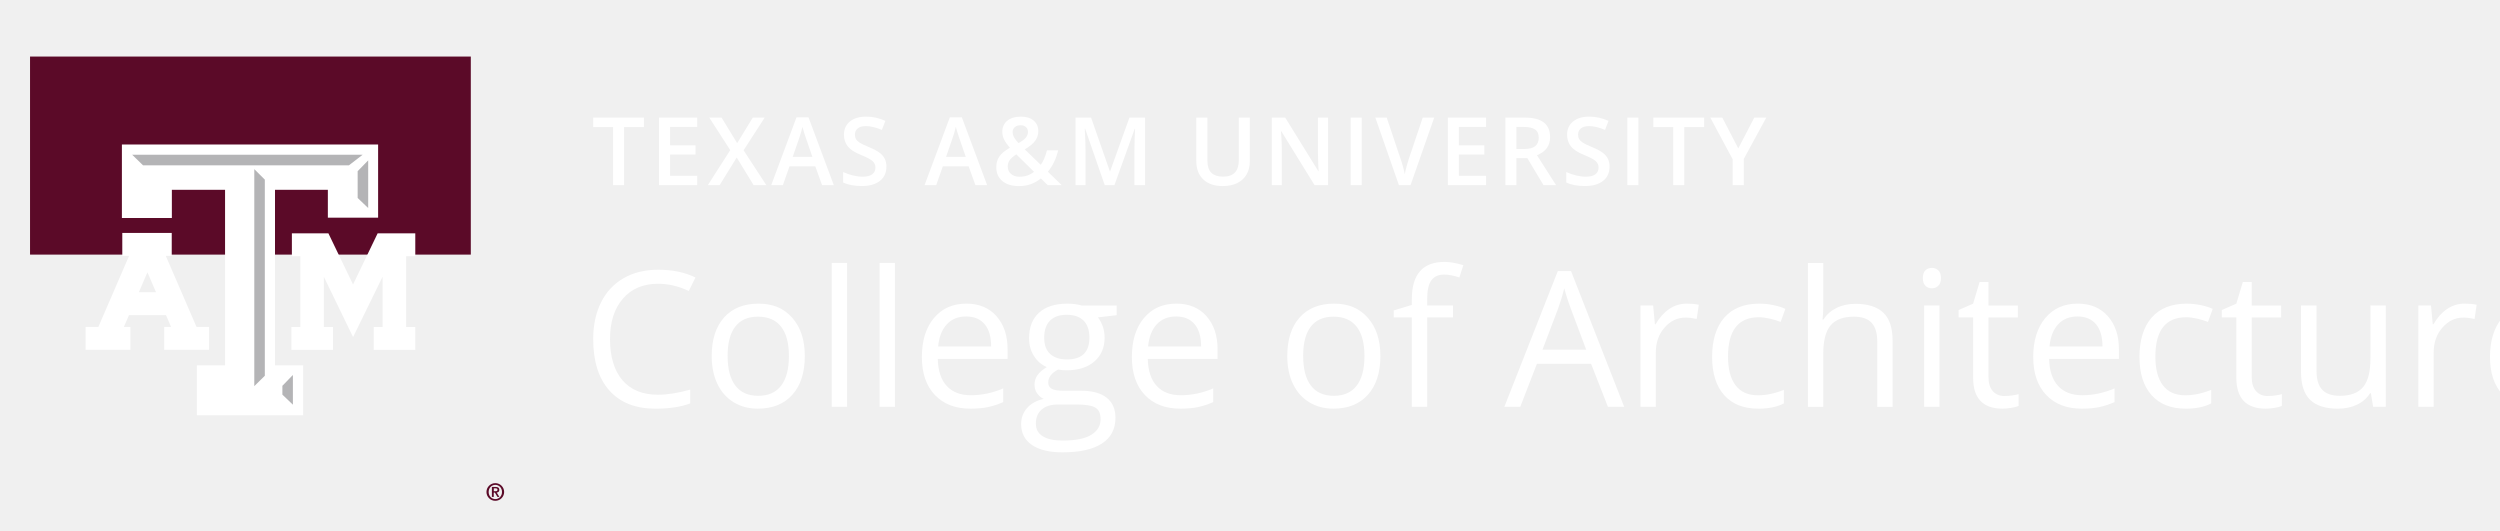
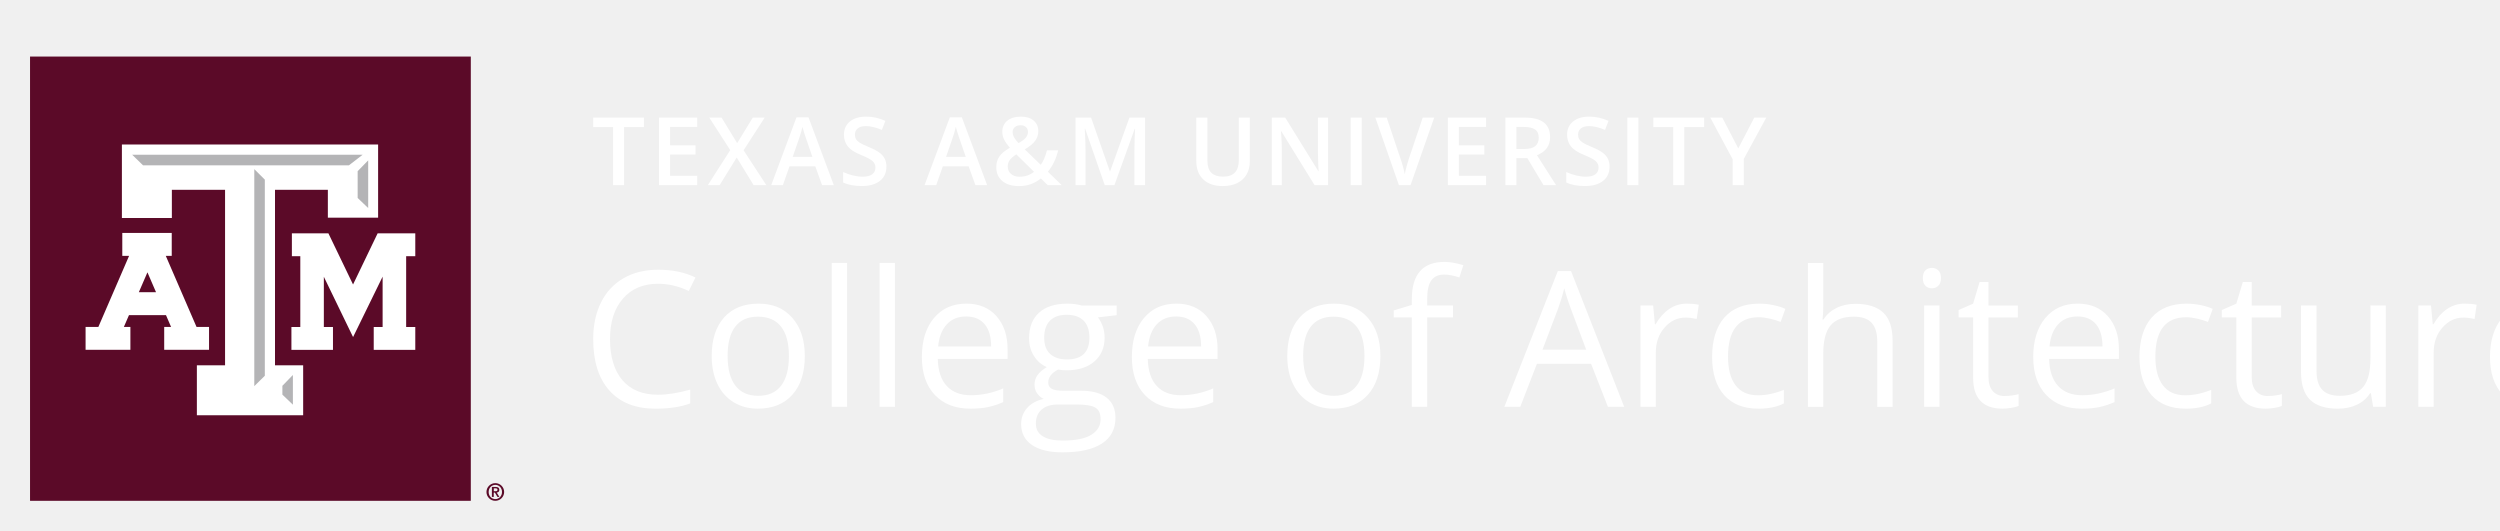
<svg xmlns="http://www.w3.org/2000/svg" version="1.1" viewBox="0 90 1320 280" preserveAspectRatio="xMidYMid meet">
  <defs>
    <style>
      .cls-1{fill:none;}
      .cls-2{fill:#5b0a28;}   /* 深栗色 */
      .cls-3{fill:#ffffff;}   /* 白 */
      .cls-4{fill:#b4b4b6;}   /* 灰 */
      .cls-5{clip-path:url(#clip);}
    </style>
    <clipPath id="clip">
      <rect class="cls-1" width="1320" height="280" />
    </clipPath>
  </defs>
  <g transform="translate(-52,52) scale(1.3)">
-     <rect class="cls-2" x="52.2" y="52.2" width="179.02" height="80.44" />
+     <rect class="cls-2" x="52.2" y="52.2" width="179.02" height="180.44" />
    <polygon class="cls-3" points="207.44 124.01 194.15 124.01 193.38 124.01 193.04 124.7 183.39 144.78 173.72 124.7 173.39 124.01 172.62 124.01 159.77 124.01 158.55 124.01 158.55 125.23 158.55 132.08 158.55 133.3 159.77 133.3 161.97 133.3 161.97 162.04 159.59 162.04 158.36 162.04 158.36 163.26 158.36 170.11 158.36 171.33 159.59 171.33 174.02 171.33 175.24 171.33 175.24 170.11 175.24 163.26 175.24 162.04 174.02 162.04 171.53 162.04 171.53 141.64 182.3 163.87 183.4 166.13 184.51 163.87 195.4 141.59 195.4 162.04 193.02 162.04 191.79 162.04 191.79 163.26 191.79 170.11 191.79 171.33 193.02 171.33 207.44 171.33 208.67 171.33 208.67 170.11 208.67 163.26 208.67 162.04 207.44 162.04 204.96 162.04 204.96 133.3 207.44 133.3 208.67 133.3 208.67 132.08 208.67 125.23 208.67 124.01 207.44 124.01" />
    <path class="cls-3" d="M123.65,162.01h-3.83l-12.49-28.87h2.42v-9.3h-20.08v9.3h2.76l-12.48,28.87h-5.19v9.3h18.2v-9.3h-2.65l2.08-4.8h15.02l2.07,4.8h-2.79v9.3h18.21v-9.3h-1.23ZM103.37,147.91h-6.98l3.49-8.07,3.49,8.07Z" />
    <polygon class="cls-3" points="192.17 87.92 90.92 87.92 89.51 87.92 89.51 89.32 89.51 116.37 89.51 117.77 90.92 117.77 108.4 117.77 109.8 117.77 109.8 116.37 109.8 106.32 131.41 106.32 131.41 177.6 121.35 177.6 119.96 177.6 119.96 179.01 119.96 196.5 119.96 197.89 121.35 197.89 161.73 197.89 163.13 197.89 163.13 196.5 163.13 179.01 163.13 177.6 161.73 177.6 151.69 177.6 151.69 106.32 173.16 106.32 173.16 116.24 173.16 117.64 174.57 117.64 192.17 117.64 193.57 117.64 193.57 116.24 193.57 89.32 193.57 87.92 192.17 87.92" />
    <polygon class="cls-4" points="154.69 185.93 158.96 181.52 158.96 193.6 154.69 189.51 154.69 185.93" />
    <polygon class="cls-4" points="147.56 181.85 143.28 186.06 143.28 97.92 147.56 102.19 147.56 181.85" />
    <polygon class="cls-4" points="98.09 96.37 93.69 92.09 187.27 92.09 181.73 96.37 98.09 96.37" />
    <polygon class="cls-4" points="189.54 113.73 185.26 109.64 185.26 98.76 189.54 94.36 189.54 113.73" />
    <g class="cls-5">
      <path class="cls-2" d="M237.58,229.05c0-1.98,1.61-3.59,3.59-3.59s3.59,1.61,3.59,3.59-1.61,3.59-3.59,3.59-3.59-1.61-3.59-3.59M243.89,229.05c0-1.68-1.21-2.89-2.71-2.89s-2.71,1.21-2.71,2.89,1.21,2.89,2.71,2.89,2.71-1.21,2.71-2.89M239.79,227h1.51c.97,0,1.5.34,1.5,1.19,0,.7-.4,1.03-1.06,1.09l1.09,1.78h-.78l-1.05-1.75h-.46v1.75h-.76v-4.06ZM240.55,228.74h.67c.45,0,.84-.06.84-.61,0-.48-.44-.56-.82-.56h-.68v1.16Z" />
      <polygon class="cls-3" points="293.48 104.42 288.99 104.42 288.99 80.84 280.92 80.84 280.92 76.99 301.54 76.99 301.54 80.84 293.48 80.84 293.48 104.42" />
      <polygon class="cls-3" points="323.18 104.42 307.67 104.42 307.67 76.99 323.18 76.99 323.18 80.78 312.15 80.78 312.15 88.25 322.49 88.25 322.49 92 312.15 92 312.15 100.62 323.18 100.62 323.18 104.42" />
      <polygon class="cls-3" points="351.24 104.42 346.08 104.42 339.22 93.2 332.29 104.42 327.49 104.42 336.59 90.2 328.07 76.99 333.06 76.99 339.4 87.37 345.75 76.99 350.58 76.99 342.01 90.27 351.24 104.42" />
      <path class="cls-3" d="M373.88,104.42l-2.74-7.62h-10.49l-2.68,7.62h-4.73l10.26-27.54h4.88l10.27,27.54h-4.77ZM369.95,92.94l-2.57-7.47c-.19-.5-.45-1.29-.78-2.36-.33-1.08-.56-1.86-.68-2.36-.34,1.54-.83,3.22-1.48,5.04l-2.48,7.15h7.99Z" />
      <path class="cls-3" d="M400.01,96.97c0,2.44-.88,4.35-2.65,5.74-1.76,1.39-4.2,2.08-7.3,2.08s-5.64-.48-7.62-1.45v-4.24c1.25.59,2.58,1.05,3.99,1.39,1.41.34,2.72.51,3.93.51,1.78,0,3.08-.34,3.93-1.01.85-.68,1.27-1.58,1.27-2.72,0-1.02-.39-1.9-1.16-2.61-.78-.71-2.38-1.56-4.8-2.53-2.5-1.01-4.26-2.17-5.29-3.47-1.02-1.3-1.54-2.87-1.54-4.69,0-2.29.81-4.09,2.44-5.4,1.63-1.31,3.81-1.97,6.55-1.97s5.24.57,7.84,1.73l-1.42,3.66c-2.44-1.02-4.62-1.54-6.53-1.54-1.45,0-2.55.31-3.3.95-.75.63-1.12,1.46-1.12,2.51,0,.71.15,1.32.45,1.83.3.51.79.99,1.48,1.44.69.45,1.92,1.04,3.71,1.78,2.01.84,3.49,1.62,4.43,2.35.94.72,1.63,1.54,2.07,2.46.44.91.66,1.99.66,3.23" />
      <path class="cls-3" d="M436.16,104.42l-2.74-7.62h-10.49l-2.68,7.62h-4.73l10.26-27.54h4.88l10.27,27.54h-4.77ZM432.24,92.94l-2.57-7.47c-.19-.5-.45-1.29-.78-2.36-.33-1.08-.56-1.86-.68-2.36-.34,1.54-.83,3.22-1.48,5.04l-2.48,7.15h7.99Z" />
      <path class="cls-3" d="M444.64,97.16c0-1.64.4-3.07,1.2-4.29.8-1.22,2.24-2.43,4.33-3.63-1.19-1.39-2-2.56-2.43-3.52-.43-.96-.65-1.95-.65-2.97,0-1.9.68-3.4,2.04-4.5,1.36-1.1,3.18-1.65,5.47-1.65s3.96.53,5.22,1.6c1.26,1.07,1.89,2.51,1.89,4.33,0,1.43-.42,2.72-1.27,3.88-.84,1.16-2.25,2.33-4.23,3.49l6.49,6.27c1.01-1.34,1.86-3.3,2.54-5.89h4.54c-.87,3.55-2.28,6.45-4.2,8.69l5.65,5.46h-5.68l-2.8-2.72c-1.28,1.03-2.64,1.8-4.08,2.32-1.45.52-3.04.78-4.79.78-2.88,0-5.14-.68-6.77-2.05s-2.46-3.23-2.46-5.59M454.1,101.01c2.29,0,4.24-.67,5.87-2.01l-7.18-7.07c-1.33.85-2.24,1.65-2.74,2.4-.5.74-.75,1.59-.75,2.54,0,1.22.43,2.22,1.3,2.99.87.77,2.04,1.15,3.5,1.15M451.3,82.9c0,.79.21,1.53.63,2.23.42.7,1.01,1.45,1.76,2.23,1.41-.8,2.4-1.55,2.97-2.24.57-.69.85-1.47.85-2.34,0-.81-.27-1.46-.82-1.95-.54-.49-1.27-.73-2.17-.73-.99,0-1.77.26-2.35.76-.59.51-.88,1.18-.88,2.04" />
      <path class="cls-3" d="M488.69,104.42l-7.96-22.91h-.15c.21,3.4.32,6.59.32,9.57v13.34h-4.07v-27.43h6.32l7.62,21.82h.11l7.84-21.82h6.34v27.43h-4.32v-13.56c0-1.36.04-3.14.1-5.33.07-2.19.13-3.51.18-3.98h-.15l-8.24,22.87h-3.96Z" />
      <path class="cls-3" d="M547.62,76.99v17.75c0,2.03-.43,3.8-1.3,5.32-.87,1.52-2.13,2.69-3.77,3.51-1.65.82-3.61,1.23-5.9,1.23-3.4,0-6.05-.9-7.94-2.7-1.89-1.8-2.83-4.28-2.83-7.43v-17.67h4.5v17.35c0,2.26.52,3.94,1.58,5.01,1.05,1.07,2.66,1.61,4.84,1.61,4.23,0,6.34-2.22,6.34-6.66v-17.32h4.48Z" />
      <path class="cls-3" d="M579.41,104.42h-5.5l-13.49-21.86h-.15l.09,1.22c.18,2.33.26,4.45.26,6.38v14.26h-4.07v-27.43h5.44l13.45,21.75h.11c-.02-.29-.07-1.34-.15-3.14-.07-1.81-.11-3.22-.11-4.23v-14.37h4.11v27.43Z" />
      <rect class="cls-3" x="588.58" y="76.99" width="4.48" height="27.43" />
      <path class="cls-3" d="M617.86,76.99h4.65l-9.61,27.43h-4.73l-9.57-27.43h4.62l5.72,17.05c.3.81.62,1.86.96,3.14.34,1.28.56,2.24.66,2.86.16-.95.41-2.05.75-3.3.34-1.25.61-2.18.82-2.78l5.72-16.98Z" />
      <polygon class="cls-3" points="643.57 104.42 628.05 104.42 628.05 76.99 643.57 76.99 643.57 80.78 632.53 80.78 632.53 88.25 642.87 88.25 642.87 92 632.53 92 632.53 100.62 643.57 100.62 643.57 104.42" />
      <path class="cls-3" d="M655.9,93.46v10.96h-4.48v-27.43h7.75c3.54,0,6.16.66,7.86,1.99,1.7,1.32,2.55,3.33,2.55,6,0,3.42-1.78,5.85-5.33,7.3l7.75,12.14h-5.1l-6.57-10.96h-4.43ZM655.9,89.75h3.11c2.09,0,3.6-.39,4.54-1.16.94-.78,1.41-1.93,1.41-3.45s-.51-2.67-1.52-3.34c-1.01-.68-2.54-1.01-4.58-1.01h-2.96v8.97Z" />
      <path class="cls-3" d="M693.72,96.97c0,2.44-.88,4.35-2.65,5.74-1.76,1.39-4.2,2.08-7.3,2.08s-5.64-.48-7.62-1.45v-4.24c1.25.59,2.58,1.05,3.99,1.39,1.41.34,2.72.51,3.93.51,1.78,0,3.08-.34,3.93-1.01.85-.68,1.27-1.58,1.27-2.72,0-1.02-.39-1.9-1.16-2.61-.78-.71-2.38-1.56-4.8-2.53-2.5-1.01-4.27-2.17-5.29-3.47-1.02-1.3-1.54-2.87-1.54-4.69,0-2.29.81-4.09,2.44-5.4,1.63-1.31,3.81-1.97,6.55-1.97s5.24.57,7.84,1.73l-1.42,3.66c-2.44-1.02-4.62-1.54-6.53-1.54-1.45,0-2.55.31-3.3.95-.75.63-1.12,1.46-1.12,2.51,0,.71.15,1.32.45,1.83.3.51.79.99,1.48,1.44.69.45,1.92,1.04,3.71,1.78,2.01.84,3.49,1.62,4.43,2.35.94.72,1.63,1.54,2.07,2.46.44.91.66,1.99.66,3.23" />
      <rect class="cls-3" x="700.95" y="76.99" width="4.48" height="27.43" />
      <polygon class="cls-3" points="724.07 104.42 719.59 104.42 719.59 80.84 711.52 80.84 711.52 76.99 732.14 76.99 732.14 80.84 724.07 80.84 724.07 104.42" />
      <polygon class="cls-3" points="746.01 89.51 752.51 76.99 757.38 76.99 748.25 93.79 748.25 104.42 743.74 104.42 743.74 93.94 734.64 76.99 739.52 76.99 746.01 89.51" />
      <path class="cls-3" d="M307.29,144.48c-6.03,0-10.8,2.01-14.29,6.03-3.49,4.02-5.24,9.52-5.24,16.51s1.68,12.74,5.05,16.65c3.37,3.92,8.17,5.88,14.4,5.88,3.83,0,8.2-.69,13.11-2.07v5.6c-3.81,1.43-8.5,2.14-14.08,2.14-8.09,0-14.33-2.45-18.72-7.36-4.39-4.91-6.59-11.88-6.59-20.92,0-5.66,1.06-10.61,3.17-14.87,2.12-4.26,5.17-7.54,9.16-9.84,3.99-2.3,8.69-3.45,14.1-3.45,5.76,0,10.79,1.05,15.1,3.15l-2.7,5.48c-4.15-1.95-8.31-2.93-12.47-2.93" />
      <path class="cls-3" d="M366.88,173.84c0,6.71-1.69,11.95-5.07,15.72-3.38,3.77-8.05,5.65-14.01,5.65-3.68,0-6.95-.86-9.8-2.59-2.86-1.73-5.06-4.21-6.61-7.43-1.55-3.23-2.33-7.01-2.33-11.34,0-6.71,1.68-11.94,5.03-15.68,3.35-3.74,8.01-5.61,13.97-5.61s10.33,1.92,13.73,5.75c3.39,3.83,5.09,9.01,5.09,15.55M335.53,173.84c0,5.26,1.05,9.26,3.15,12.02,2.1,2.75,5.19,4.13,9.28,4.13s7.18-1.37,9.29-4.11c2.11-2.74,3.17-6.75,3.17-12.04s-1.06-9.21-3.17-11.92c-2.12-2.72-5.24-4.07-9.37-4.07s-7.16,1.34-9.24,4.02c-2.08,2.68-3.12,6.67-3.12,11.98" />
      <rect class="cls-3" x="377.81" y="136.03" width="6.23" height="58.43" />
      <rect class="cls-3" x="397.26" y="136.03" width="6.23" height="58.43" />
      <path class="cls-3" d="M434.1,195.21c-6.08,0-10.88-1.85-14.4-5.56-3.52-3.71-5.28-8.85-5.28-15.43s1.63-11.9,4.9-15.81c3.27-3.91,7.65-5.86,13.16-5.86,5.16,0,9.24,1.7,12.24,5.09,3.01,3.39,4.51,7.87,4.51,13.43v3.94h-28.35c.12,4.83,1.34,8.5,3.66,11,2.32,2.5,5.58,3.75,9.78,3.75,4.43,0,8.81-.93,13.14-2.78v5.56c-2.2.95-4.29,1.63-6.25,2.05-1.97.41-4.34.62-7.12.62M432.41,157.77c-3.31,0-5.94,1.08-7.9,3.23-1.97,2.15-3.12,5.13-3.48,8.94h21.52c0-3.93-.88-6.94-2.63-9.03-1.75-2.09-4.26-3.14-7.51-3.14" />
      <path class="cls-3" d="M493.55,153.3v3.94l-7.62.9c.7.88,1.33,2.02,1.88,3.44.55,1.41.83,3.01.83,4.79,0,4.03-1.38,7.25-4.13,9.65s-6.54,3.61-11.34,3.61c-1.23,0-2.38-.1-3.45-.3-2.65,1.4-3.98,3.17-3.98,5.29,0,1.13.46,1.96,1.39,2.5.93.54,2.52.81,4.77.81h7.29c4.46,0,7.88.94,10.27,2.82s3.59,4.61,3.59,8.19c0,4.56-1.83,8.03-5.48,10.42-3.66,2.39-8.99,3.59-16,3.59-5.38,0-9.53-1-12.45-3-2.92-2-4.38-4.83-4.38-8.49,0-2.5.8-4.67,2.4-6.5,1.6-1.83,3.85-3.07,6.76-3.72-1.05-.48-1.93-1.21-2.65-2.22-.71-1-1.07-2.17-1.07-3.49,0-1.5.4-2.82,1.2-3.94.8-1.13,2.07-2.22,3.79-3.27-2.13-.88-3.86-2.37-5.2-4.47-1.34-2.1-2.01-4.51-2.01-7.21,0-4.5,1.35-7.98,4.06-10.42,2.7-2.44,6.53-3.66,11.49-3.66,2.15,0,4.09.25,5.82.75h14.23ZM460.73,201.37c0,2.23.94,3.92,2.82,5.07,1.88,1.15,4.57,1.73,8.07,1.73,5.23,0,9.11-.78,11.62-2.35,2.52-1.56,3.77-3.69,3.77-6.36,0-2.23-.69-3.77-2.07-4.64-1.38-.86-3.97-1.3-7.77-1.3h-7.47c-2.83,0-5.03.68-6.61,2.03-1.58,1.35-2.37,3.29-2.37,5.82M464.11,166.48c0,2.88.81,5.06,2.44,6.53,1.63,1.48,3.89,2.21,6.8,2.21,6.08,0,9.12-2.95,9.12-8.86s-3.08-9.28-9.24-9.28c-2.93,0-5.18.79-6.76,2.37-1.58,1.58-2.37,3.92-2.37,7.02" />
      <path class="cls-3" d="M519.38,195.21c-6.08,0-10.88-1.85-14.4-5.56s-5.27-8.85-5.27-15.43,1.63-11.9,4.9-15.81c3.27-3.91,7.65-5.86,13.16-5.86,5.16,0,9.24,1.7,12.24,5.09,3,3.39,4.51,7.87,4.51,13.43v3.94h-28.35c.12,4.83,1.35,8.5,3.66,11,2.32,2.5,5.58,3.75,9.78,3.75,4.43,0,8.81-.93,13.14-2.78v5.56c-2.2.95-4.29,1.63-6.25,2.05-1.97.41-4.34.62-7.12.62M517.69,157.77c-3.31,0-5.94,1.08-7.91,3.23-1.96,2.15-3.12,5.13-3.47,8.94h21.52c0-3.93-.88-6.94-2.63-9.03-1.75-2.09-4.26-3.14-7.51-3.14" />
      <path class="cls-3" d="M600.65,173.84c0,6.71-1.69,11.95-5.07,15.72-3.38,3.77-8.05,5.65-14.01,5.65-3.68,0-6.95-.86-9.8-2.59-2.85-1.73-5.06-4.21-6.61-7.43-1.55-3.23-2.33-7.01-2.33-11.34,0-6.71,1.68-11.94,5.03-15.68,3.35-3.74,8.01-5.61,13.97-5.61s10.33,1.92,13.73,5.75c3.39,3.83,5.09,9.01,5.09,15.55M569.29,173.84c0,5.26,1.05,9.26,3.15,12.02,2.1,2.75,5.2,4.13,9.28,4.13s7.18-1.37,9.29-4.11c2.11-2.74,3.17-6.75,3.17-12.04s-1.06-9.21-3.17-11.92c-2.12-2.72-5.24-4.07-9.37-4.07s-7.16,1.34-9.24,4.02c-2.08,2.68-3.12,6.67-3.12,11.98" />
      <path class="cls-3" d="M630.13,158.14h-10.48v36.31h-6.23v-36.31h-7.36v-2.82l7.36-2.25v-2.29c0-10.12,4.42-15.17,13.26-15.17,2.18,0,4.73.44,7.66,1.31l-1.61,4.99c-2.41-.78-4.46-1.16-6.16-1.16-2.35,0-4.09.78-5.22,2.35-1.13,1.56-1.69,4.07-1.69,7.53v2.67h10.48v4.84Z" />
      <path class="cls-3" d="M693.06,194.46l-6.83-17.46h-22.01l-6.76,17.46h-6.46l21.71-55.13h5.37l21.59,55.13h-6.61ZM684.24,171.25l-6.38-17.01c-.83-2.15-1.68-4.79-2.55-7.92-.55,2.4-1.34,5.04-2.36,7.92l-6.46,17.01h17.76Z" />
      <path class="cls-3" d="M725.06,152.55c1.83,0,3.47.15,4.92.45l-.86,5.78c-1.7-.38-3.21-.56-4.51-.56-3.33,0-6.18,1.35-8.54,4.06-2.37,2.7-3.55,6.07-3.55,10.1v22.08h-6.23v-41.16h5.14l.71,7.62h.3c1.53-2.68,3.37-4.74,5.52-6.19,2.15-1.45,4.52-2.18,7.1-2.18" />
      <path class="cls-3" d="M754.12,195.21c-5.96,0-10.57-1.83-13.84-5.5-3.27-3.67-4.9-8.85-4.9-15.56s1.66-12.2,4.98-15.96c3.32-3.75,8.04-5.63,14.18-5.63,1.98,0,3.96.21,5.93.64,1.98.43,3.53.93,4.66,1.5l-1.92,5.29c-1.38-.55-2.88-1.01-4.51-1.37-1.63-.36-3.07-.54-4.32-.54-8.36,0-12.54,5.33-12.54,16,0,5.06,1.02,8.94,3.06,11.64,2.04,2.7,5.06,4.06,9.07,4.06,3.43,0,6.95-.74,10.55-2.22v5.52c-2.75,1.43-6.22,2.14-10.4,2.14" />
      <path class="cls-3" d="M802.45,194.46v-26.62c0-3.35-.77-5.86-2.29-7.51-1.53-1.65-3.92-2.48-7.17-2.48-4.33,0-7.49,1.18-9.48,3.53-1.99,2.35-2.99,6.21-2.99,11.57v21.52h-6.23v-58.43h6.23v17.69c0,2.13-.1,3.89-.3,5.29h.38c1.23-1.98,2.97-3.54,5.24-4.68,2.26-1.14,4.85-1.71,7.75-1.71,5.03,0,8.81,1.2,11.32,3.59,2.52,2.39,3.77,6.19,3.77,11.4v26.85h-6.23Z" />
      <path class="cls-3" d="M820.97,142.15c0-1.43.35-2.47,1.05-3.13.7-.66,1.58-.99,2.63-.99s1.86.34,2.59,1.01c.73.68,1.09,1.71,1.09,3.12s-.36,2.45-1.09,3.14c-.73.69-1.59,1.03-2.59,1.03-1.05,0-1.93-.34-2.63-1.03-.7-.69-1.05-1.73-1.05-3.14M827.73,194.46h-6.23v-41.16h6.23v41.16Z" />
      <path class="cls-3" d="M854.24,190.06c1.1,0,2.17-.08,3.19-.24,1.03-.16,1.84-.33,2.44-.51v4.77c-.68.33-1.67.59-2.99.81-1.31.21-2.5.32-3.55.32-7.96,0-11.94-4.19-11.94-12.58v-24.48h-5.9v-3l5.9-2.59,2.63-8.79h3.61v9.54h11.94v4.85h-11.94v24.22c0,2.48.59,4.38,1.76,5.71,1.18,1.33,2.79,1.99,4.84,1.99" />
      <path class="cls-3" d="M885.48,195.21c-6.08,0-10.88-1.85-14.4-5.56-3.52-3.71-5.28-8.85-5.28-15.43s1.63-11.9,4.9-15.81c3.27-3.91,7.65-5.86,13.16-5.86,5.16,0,9.24,1.7,12.24,5.09,3.01,3.39,4.51,7.87,4.51,13.43v3.94h-28.35c.12,4.83,1.35,8.5,3.66,11,2.31,2.5,5.58,3.75,9.78,3.75,4.43,0,8.81-.93,13.14-2.78v5.56c-2.2.95-4.29,1.63-6.25,2.05-1.97.41-4.34.62-7.12.62M883.79,157.77c-3.31,0-5.94,1.08-7.91,3.23-1.97,2.15-3.12,5.13-3.47,8.94h21.52c0-3.93-.88-6.94-2.63-9.03-1.75-2.09-4.26-3.14-7.51-3.14" />
      <path class="cls-3" d="M927.69,195.21c-5.96,0-10.57-1.83-13.84-5.5-3.27-3.67-4.9-8.85-4.9-15.56s1.66-12.2,4.98-15.96c3.32-3.75,8.04-5.63,14.18-5.63,1.98,0,3.96.21,5.93.64,1.98.43,3.53.93,4.66,1.5l-1.92,5.29c-1.38-.55-2.88-1.01-4.51-1.37-1.63-.36-3.07-.54-4.32-.54-8.36,0-12.54,5.33-12.54,16,0,5.06,1.02,8.94,3.06,11.64,2.04,2.7,5.06,4.06,9.07,4.06,3.43,0,6.95-.74,10.55-2.22v5.52c-2.75,1.43-6.22,2.14-10.4,2.14" />
      <path class="cls-3" d="M961.15,190.06c1.1,0,2.17-.08,3.19-.24,1.03-.16,1.84-.33,2.44-.51v4.77c-.68.33-1.67.59-2.99.81-1.31.21-2.5.32-3.55.32-7.96,0-11.94-4.19-11.94-12.58v-24.48h-5.9v-3l5.9-2.59,2.63-8.79h3.61v9.54h11.94v4.85h-11.94v24.22c0,2.48.59,4.38,1.76,5.71,1.18,1.33,2.79,1.99,4.84,1.99" />
      <path class="cls-3" d="M980.87,153.3v26.7c0,3.36.76,5.86,2.29,7.51,1.53,1.65,3.92,2.48,7.17,2.48,4.31,0,7.45-1.18,9.44-3.53,1.99-2.35,2.99-6.2,2.99-11.53v-21.63h6.23v41.16h-5.14l-.9-5.52h-.34c-1.28,2.03-3.05,3.58-5.31,4.66-2.27,1.08-4.85,1.62-7.75,1.62-5.01,0-8.76-1.19-11.25-3.57-2.49-2.38-3.74-6.18-3.74-11.42v-26.93h6.31Z" />
      <path class="cls-3" d="M1040.99,152.55c1.83,0,3.47.15,4.92.45l-.86,5.78c-1.7-.38-3.2-.56-4.51-.56-3.33,0-6.18,1.35-8.54,4.06-2.37,2.7-3.55,6.07-3.55,10.1v22.08h-6.23v-41.16h5.14l.71,7.62h.3c1.53-2.68,3.37-4.74,5.52-6.19,2.15-1.45,4.52-2.18,7.1-2.18" />
      <path class="cls-3" d="M1070.99,195.21c-6.08,0-10.88-1.85-14.4-5.56s-5.28-8.85-5.28-15.43,1.63-11.9,4.9-15.81c3.27-3.91,7.65-5.86,13.16-5.86,5.16,0,9.24,1.7,12.24,5.09,3.01,3.39,4.51,7.87,4.51,13.43v3.94h-28.35c.12,4.83,1.34,8.5,3.66,11,2.31,2.5,5.58,3.75,9.78,3.75,4.43,0,8.81-.93,13.14-2.78v5.56c-2.2.95-4.29,1.63-6.25,2.05-1.97.41-4.34.62-7.12.62M1069.3,157.77c-3.31,0-5.94,1.08-7.91,3.23-1.97,2.15-3.12,5.13-3.47,8.94h21.52c0-3.93-.88-6.94-2.63-9.03-1.75-2.09-4.26-3.14-7.51-3.14" />
    </g>
  </g>
</svg>
